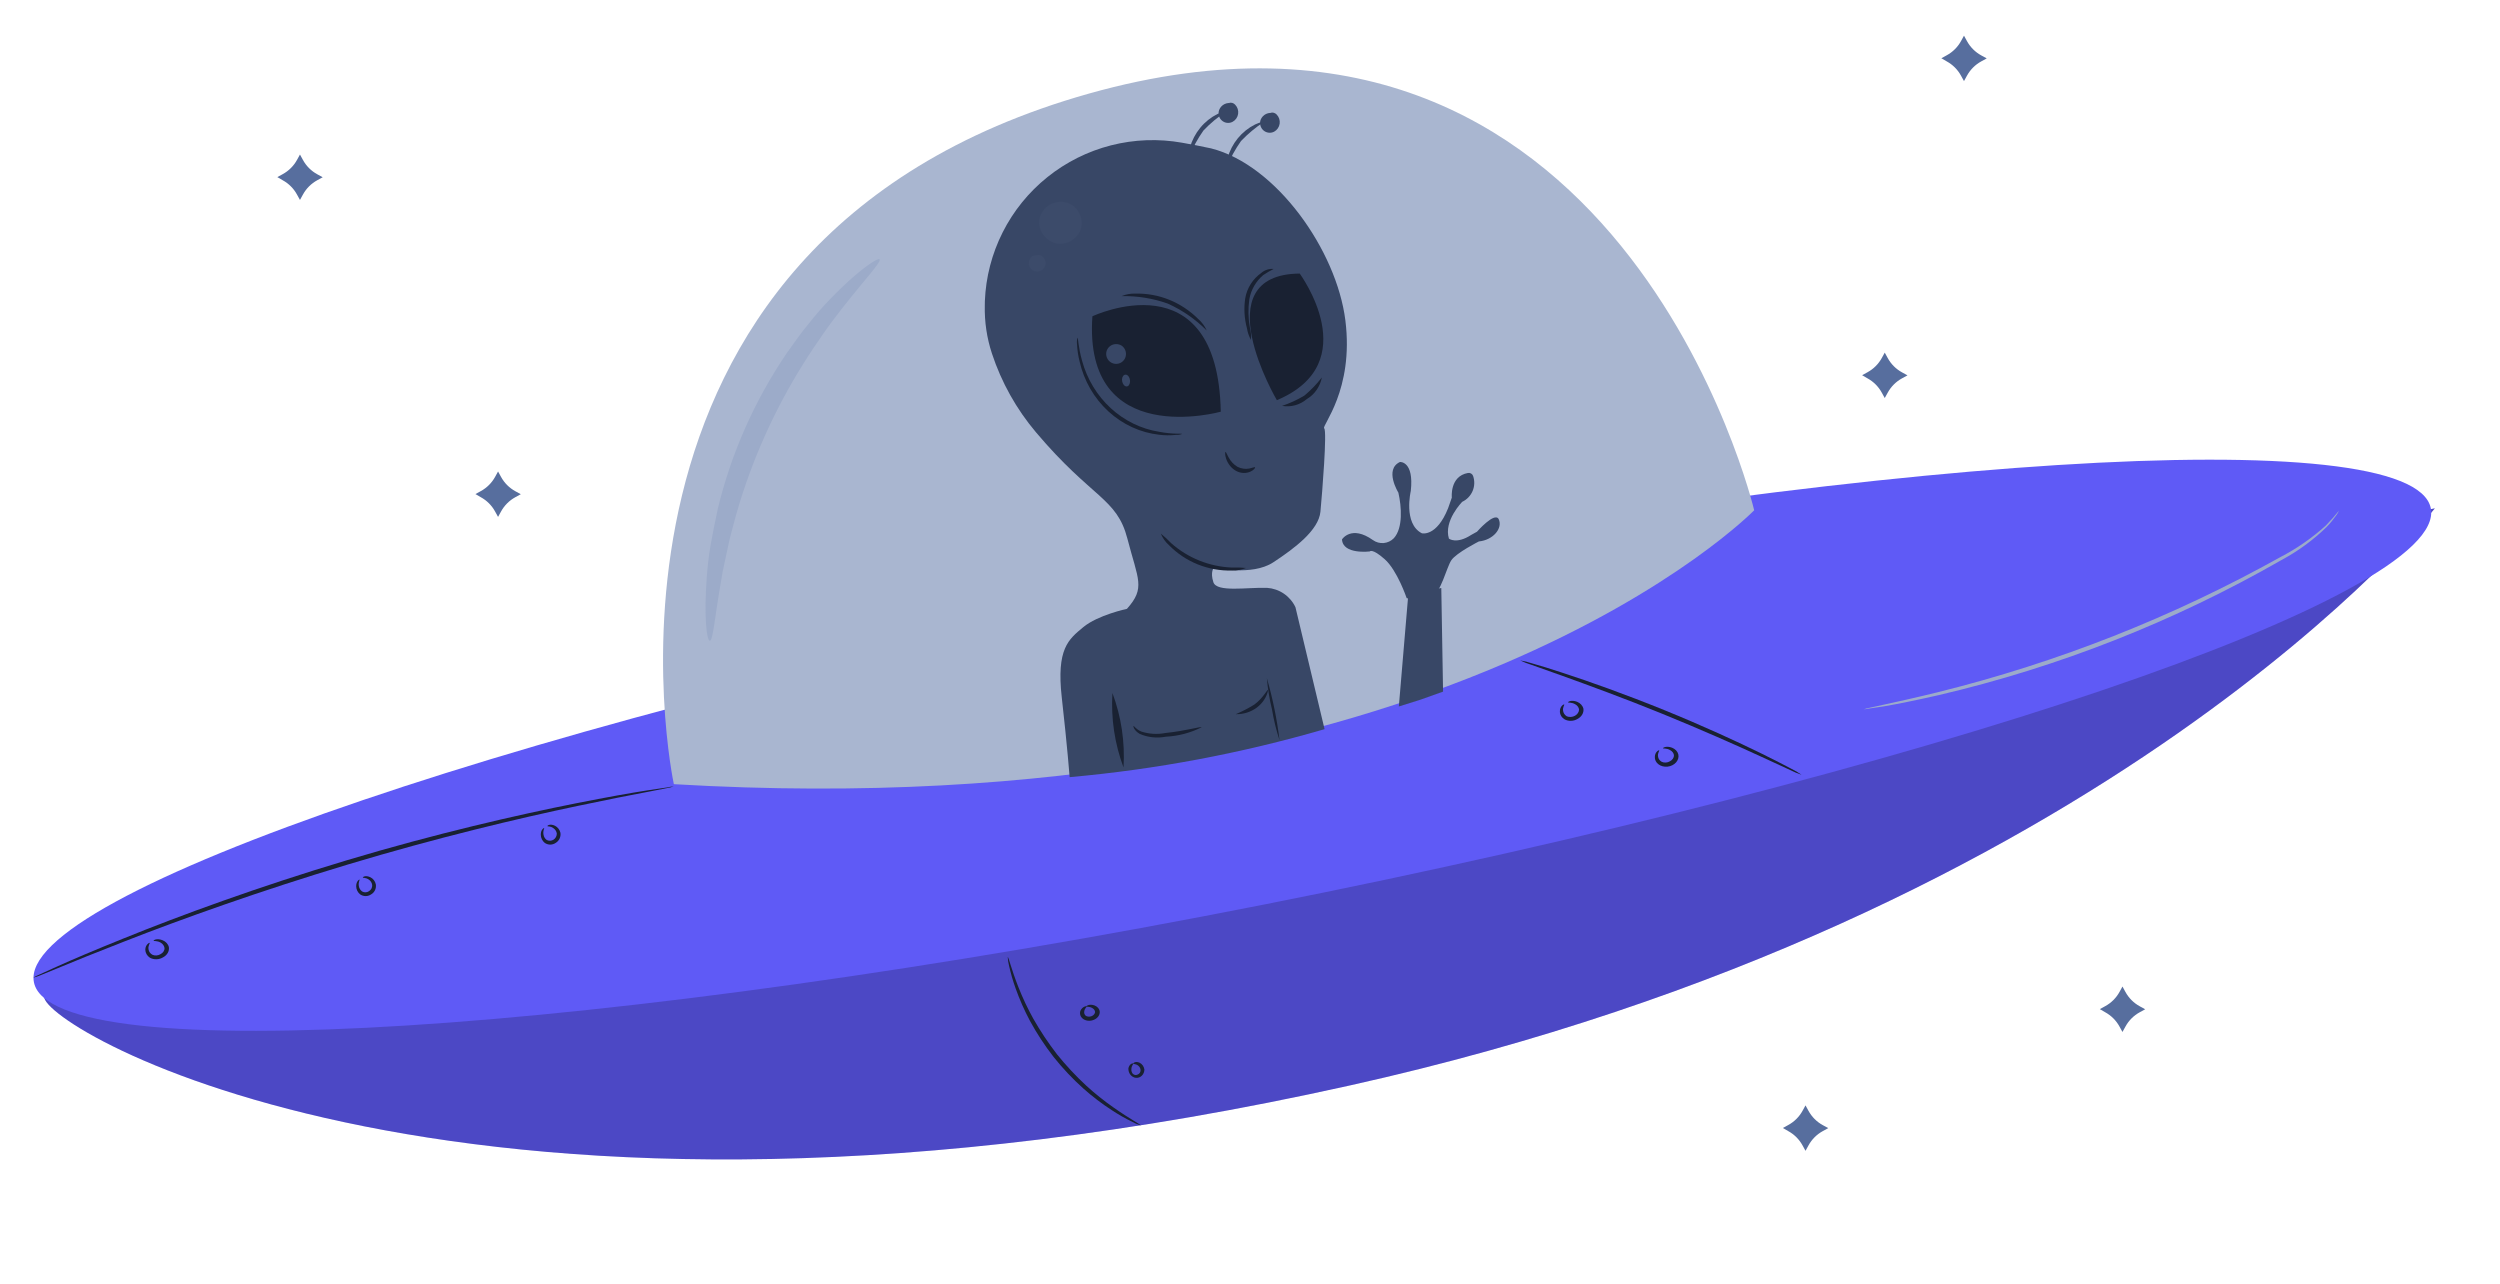
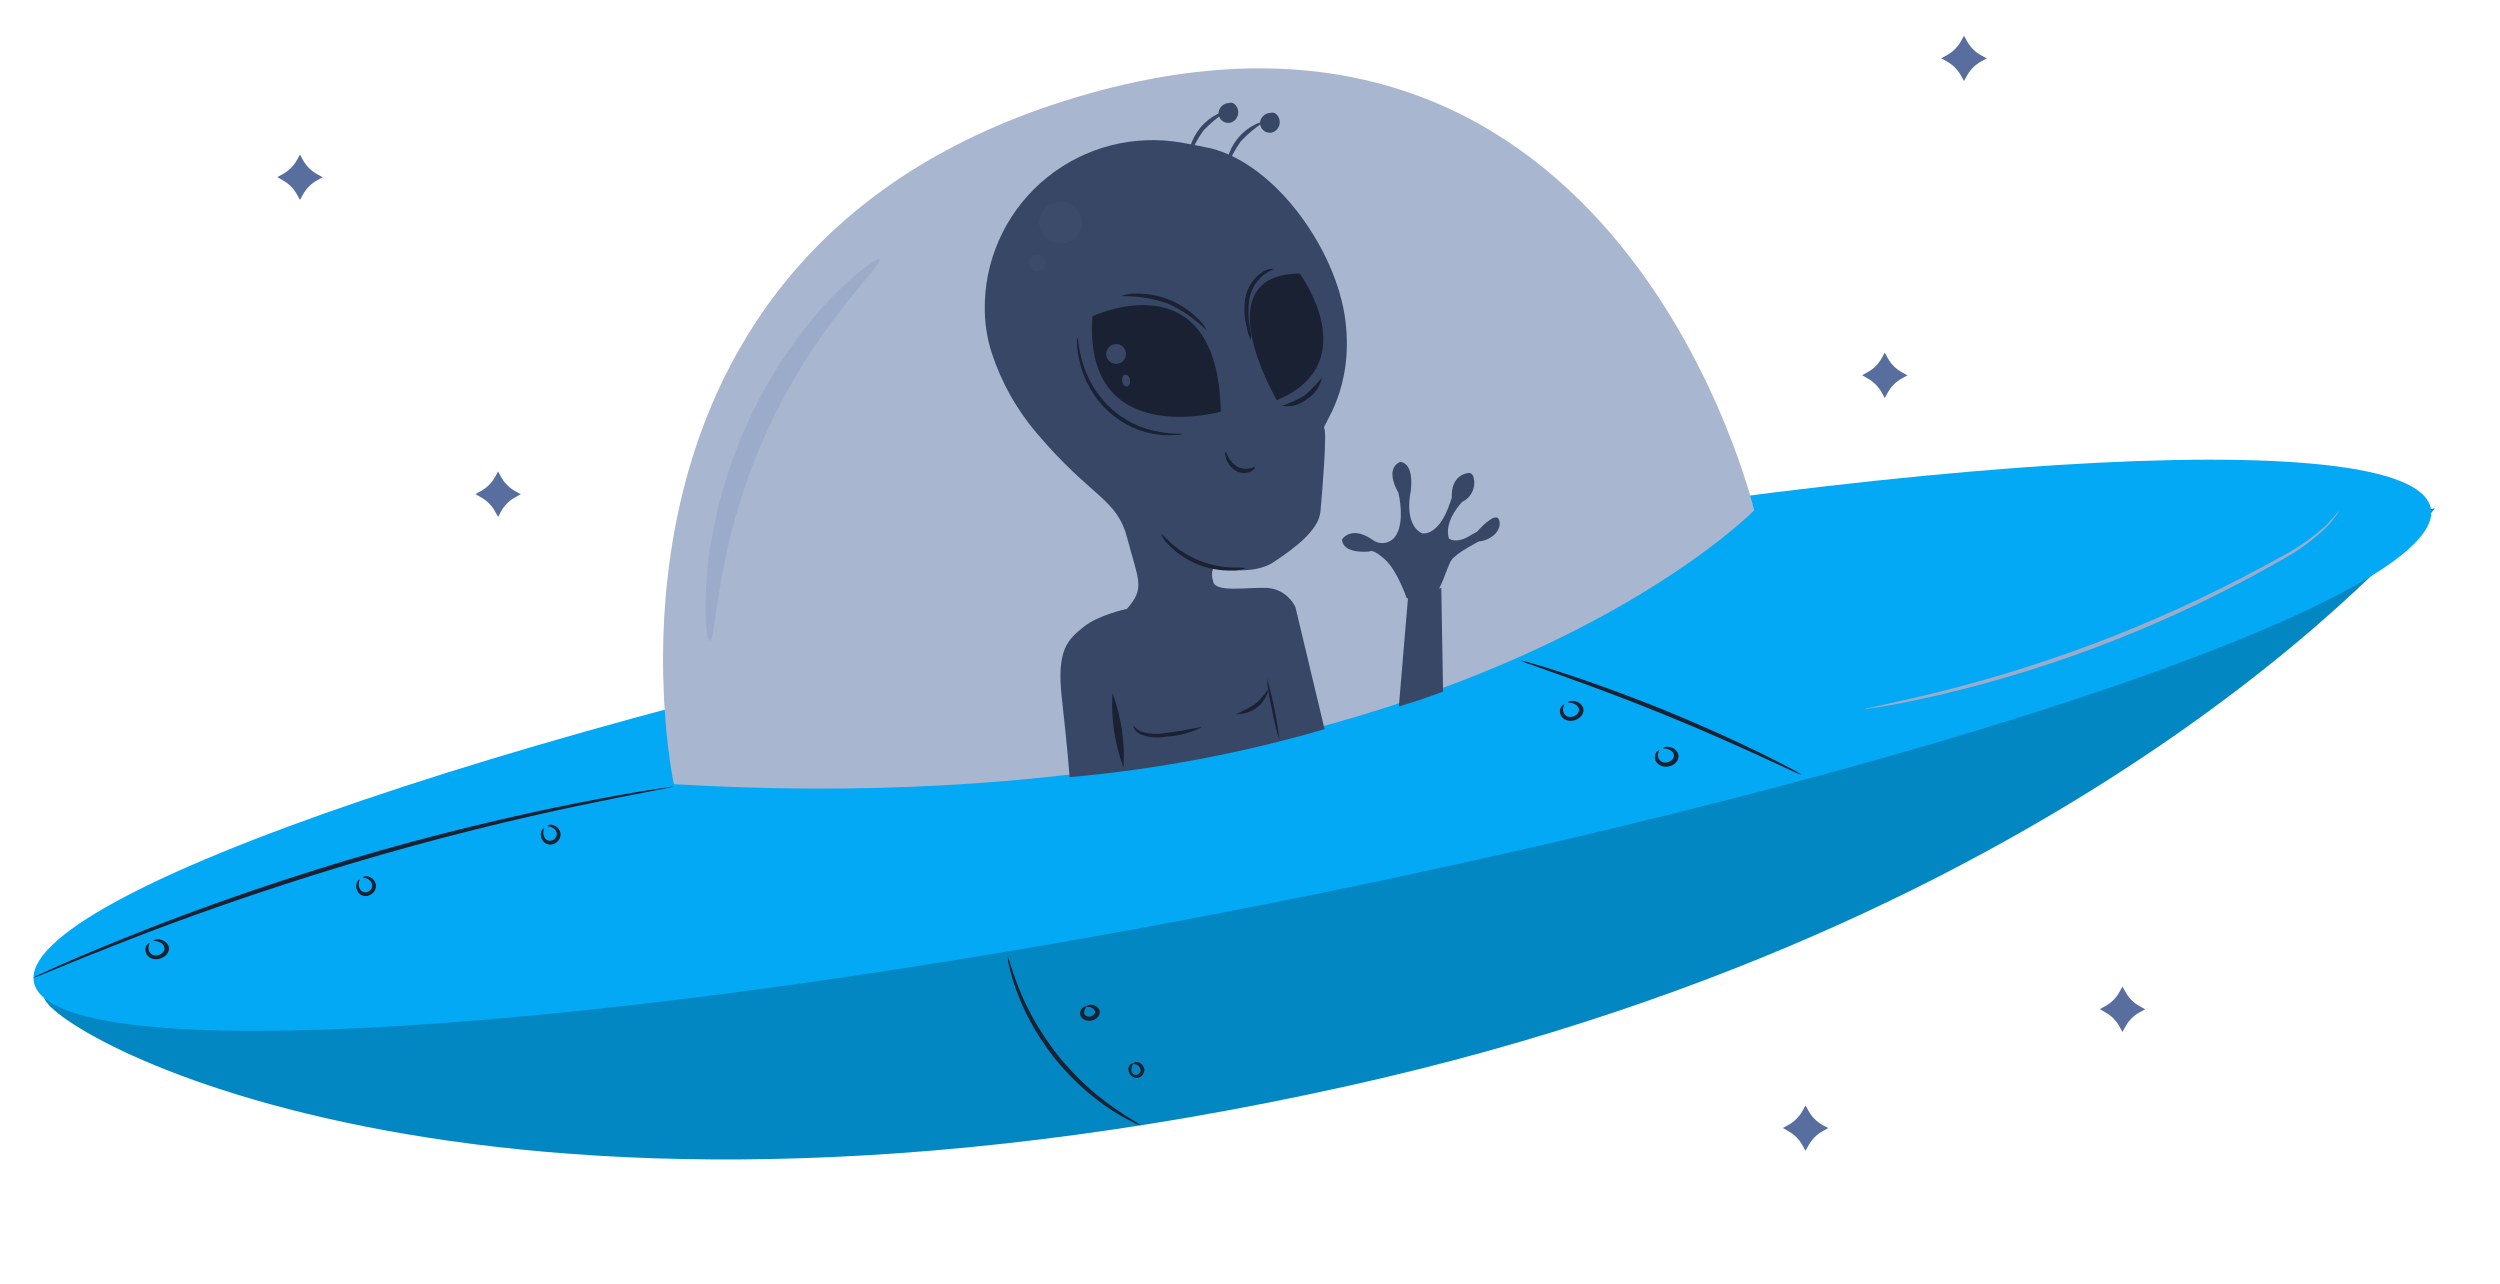
<svg xmlns="http://www.w3.org/2000/svg" width="631" height="324" viewbox="0 0 631 324" fill="none">
-   <path d="M11.139 251.506C10.397 259.2 117.384 323.723 340.77 273.954C532.729 231.211 614.553 128.305 614.553 128.305L11.139 251.506Z" fill="#5F5AF6" />
+   <path d="M11.139 251.506C10.397 259.2 117.384 323.723 340.77 273.954C532.729 231.211 614.553 128.305 614.553 128.305L11.139 251.506Z" fill="#03a9f4" />
  <path opacity="0.2" d="M11.139 251.506C10.397 259.2 117.384 323.723 340.77 273.954C532.729 231.211 614.553 128.305 614.553 128.305L11.139 251.506Z" fill="black" />
-   <path d="M319.006 228.313C486.063 195.277 617.93 150.496 613.534 128.289C609.14 106.084 470.151 114.861 303.091 147.897C136.034 180.932 4.169 225.713 8.563 247.92C12.957 270.125 151.948 261.346 319.006 228.313Z" fill="#5F5AF6" />
+   <path d="M319.006 228.313C486.063 195.277 617.93 150.496 613.534 128.289C609.14 106.084 470.151 114.861 303.091 147.897C136.034 180.932 4.169 225.713 8.563 247.92C12.957 270.125 151.948 261.346 319.006 228.313Z" fill="#03a9f4" />
  <path d="M170.078 197.925C170.078 197.925 140.689 61.425 274.861 23.617C409.033 -14.194 442.756 128.794 442.756 128.794C442.756 128.794 364.254 209.375 170.078 197.925Z" fill="#A9B6D0" />
  <path d="M222.005 65.449C222.561 66.037 218.345 70.422 212.372 78.058C210.903 79.963 209.278 82.054 207.673 84.405C206.067 86.758 204.323 89.272 202.682 91.935C195.354 103.661 189.701 116.347 185.882 129.629C185.058 132.717 184.207 135.627 183.661 138.392C183.114 141.154 182.425 143.776 182.083 146.143C180.403 155.66 179.98 161.716 179.166 161.717C178.349 161.715 177.647 155.623 178.394 145.575C178.593 143.086 178.862 140.365 179.371 137.485C179.878 134.606 180.521 131.523 181.201 128.293C184.599 114.307 190.485 101.044 198.577 89.132C200.5 86.447 202.277 83.867 204.182 81.612C205.863 79.475 207.652 77.426 209.542 75.471C216.421 68.311 221.601 64.92 222.005 65.449Z" fill="#9CABC9" />
  <path d="M590.373 128.868C590.193 129.283 589.965 129.673 589.695 130.033C588.953 131.093 588.131 132.09 587.235 133.019C583.832 136.328 579.986 139.139 575.809 141.373C548.78 156.866 519.663 168.34 489.363 175.442C483.473 176.789 478.818 177.707 475.573 178.271L471.78 178.835C471.341 178.932 470.897 178.998 470.448 179.033C470.867 178.86 471.308 178.74 471.756 178.674L475.491 177.852C478.754 177.141 483.453 176.115 489.23 174.683C519.361 167.21 548.373 155.763 575.519 140.638C579.686 138.485 583.556 135.797 587.037 132.641C588.214 131.442 589.328 130.183 590.373 128.868Z" fill="#9CABC9" />
  <path d="M287.908 284.052C287.198 283.846 286.514 283.556 285.872 283.189C284.057 282.318 282.303 281.322 280.624 280.21C278.107 278.588 275.723 276.773 273.49 274.781C270.758 272.34 268.238 269.676 265.959 266.813C263.71 263.929 261.701 260.868 259.955 257.656C258.552 255.027 257.347 252.297 256.349 249.491C255.666 247.602 255.109 245.671 254.676 243.709C254.488 242.996 254.379 242.264 254.352 241.526C254.55 241.497 255.225 244.531 257.051 249.165C258.129 251.898 259.385 254.558 260.81 257.129C262.588 260.258 264.586 263.257 266.788 266.108C269.043 268.914 271.503 271.55 274.147 273.999C276.321 275.991 278.627 277.837 281.049 279.525C285.175 282.449 287.999 283.857 287.908 284.052Z" fill="#192132" />
  <path d="M274.301 254.03C274.322 254.172 273.751 254.502 273.669 255.275C273.623 255.479 273.634 255.686 273.702 255.88C273.769 256.074 273.89 256.249 274.057 256.392C274.263 256.513 274.503 256.584 274.76 256.6C275.014 256.615 275.276 256.573 275.514 256.481C275.751 256.387 275.957 256.243 276.113 256.066C276.27 255.888 276.368 255.681 276.402 255.467C276.391 255.263 276.326 255.066 276.209 254.891C276.093 254.715 275.929 254.568 275.732 254.454C274.99 253.989 274.301 254.195 274.229 254.041C274.157 253.886 274.921 253.341 276.195 253.748C276.571 253.88 276.892 254.091 277.132 254.361C277.371 254.632 277.52 254.952 277.568 255.294C277.612 255.734 277.479 256.184 277.19 256.572C276.903 256.962 276.478 257.267 275.977 257.444C275.548 257.612 275.079 257.677 274.621 257.632C274.166 257.586 273.741 257.432 273.396 257.189C273.053 256.943 272.805 256.619 272.682 256.25C272.559 255.883 272.566 255.487 272.701 255.111C273.246 253.94 274.328 253.881 274.301 254.03Z" fill="#192132" />
  <path d="M286.037 268.481C286.06 268.636 285.617 268.946 285.56 269.807C285.536 270.023 285.556 270.247 285.621 270.457C285.684 270.669 285.787 270.863 285.926 271.028C286.097 271.192 286.308 271.299 286.531 271.33C286.756 271.36 286.98 271.315 287.177 271.199C287.387 271.121 287.57 270.971 287.697 270.772C287.825 270.573 287.891 270.334 287.888 270.087C287.869 269.868 287.806 269.658 287.704 269.469C287.601 269.279 287.462 269.115 287.297 268.989C286.665 268.454 286.1 268.63 286.037 268.481C285.975 268.333 286.583 267.752 287.654 268.241C287.969 268.399 288.243 268.639 288.452 268.941C288.661 269.242 288.797 269.595 288.85 269.967C288.842 270.261 288.779 270.552 288.666 270.817C288.555 271.083 288.392 271.319 288.192 271.514C287.994 271.706 287.76 271.855 287.503 271.945C287.247 272.037 286.976 272.07 286.707 272.043C286.436 272.02 286.171 271.933 285.928 271.794C285.685 271.658 285.47 271.465 285.292 271.238C285.116 271.007 284.982 270.741 284.9 270.458C284.819 270.174 284.788 269.875 284.814 269.58C285.157 268.321 286.054 268.321 286.037 268.481Z" fill="#192132" />
  <path d="M8.385 246.767C8.87 246.458 9.382 246.197 9.916 245.987L14.412 243.946C18.222 242.21 23.962 239.778 31.12 236.89C45.294 231.135 65.179 223.832 87.571 217.121C109.963 210.407 130.616 205.676 145.632 202.705C153.139 201.22 159.242 200.128 163.458 199.48L168.332 198.755C168.894 198.618 169.466 198.533 170.044 198.501C169.499 198.679 168.942 198.818 168.375 198.911L163.534 199.857C159.339 200.646 153.251 201.838 145.759 203.424C130.789 206.574 110.22 211.457 87.85 218.185C65.481 224.914 45.614 232.051 31.373 237.631C24.241 240.414 18.502 242.721 14.559 244.375L9.996 246.241C9.473 246.459 8.935 246.636 8.385 246.767Z" fill="#192132" />
  <path d="M454.707 195.552C453.748 195.247 452.817 194.86 451.926 194.397L444.464 190.96C438.16 188.054 429.407 184.167 419.597 180.174C409.788 176.18 400.802 172.911 394.253 170.546L386.504 167.795C385.536 167.503 384.596 167.131 383.688 166.685C384.688 166.847 385.672 167.09 386.632 167.415C388.504 167.941 391.193 168.748 394.495 169.846C401.115 172 410.175 175.219 420.005 179.207C429.833 183.198 438.567 187.229 444.79 190.287C447.897 191.837 450.411 193.113 452.116 194.025C453.024 194.459 453.89 194.968 454.707 195.552Z" fill="#192132" />
  <path d="M394.796 177.812C394.95 177.909 394.344 178.491 394.538 179.487C394.63 180.022 394.965 180.497 395.472 180.806C395.793 180.929 396.151 180.98 396.51 180.953C396.869 180.928 397.216 180.824 397.526 180.652C397.833 180.481 398.087 180.248 398.267 179.973C398.45 179.699 398.549 179.393 398.559 179.084C398.517 178.817 398.41 178.561 398.247 178.334C398.081 178.107 397.862 177.914 397.602 177.77C396.664 177.2 395.822 177.423 395.777 177.272C395.732 177.122 396.617 176.576 398.06 177.129C398.463 177.295 398.813 177.536 399.088 177.833C399.364 178.133 399.558 178.484 399.653 178.863C399.728 179.366 399.621 179.881 399.355 180.345C399.087 180.811 398.668 181.2 398.152 181.47C397.66 181.763 397.086 181.926 396.499 181.94C395.915 181.955 395.346 181.816 394.867 181.545C394.505 181.314 394.211 181.013 394.012 180.665C393.811 180.315 393.71 179.927 393.714 179.529C393.723 178.189 394.757 177.701 394.796 177.812Z" fill="#192132" />
  <path d="M137.362 209.025C137.38 209.142 137 209.693 137.184 210.673C137.222 210.942 137.315 211.198 137.455 211.429C137.596 211.661 137.78 211.86 137.999 212.014C138.269 212.153 138.571 212.217 138.873 212.2C139.175 212.186 139.466 212.092 139.72 211.926C139.977 211.762 140.184 211.533 140.327 211.259C140.471 210.987 140.544 210.68 140.538 210.37C140.496 210.104 140.399 209.851 140.258 209.624C140.114 209.397 139.928 209.201 139.709 209.053C138.908 208.44 138.211 208.662 138.169 208.509C138.126 208.359 138.856 207.835 140.077 208.423C140.42 208.596 140.721 208.843 140.959 209.152C141.197 209.458 141.367 209.814 141.453 210.195C141.528 210.697 141.454 211.209 141.24 211.663C141.026 212.117 140.685 212.494 140.259 212.745C139.852 213.027 139.372 213.179 138.879 213.179C138.386 213.178 137.902 213.026 137.492 212.741C137.187 212.499 136.94 212.187 136.767 211.834C136.596 211.479 136.502 211.09 136.496 210.695C136.473 209.375 137.324 208.894 137.362 209.025Z" fill="#192132" />
  <path d="M90.772 222.028C90.79 222.145 90.406 222.675 90.574 223.676C90.62 223.943 90.717 224.198 90.86 224.429C91.004 224.657 91.191 224.855 91.409 225.012C91.676 225.163 91.978 225.236 92.283 225.223C92.587 225.208 92.882 225.108 93.132 224.932C93.398 224.779 93.614 224.549 93.758 224.274C93.901 223.998 93.963 223.685 93.94 223.373C93.902 223.105 93.811 222.847 93.67 222.616C93.53 222.384 93.343 222.186 93.125 222.034C92.324 221.443 91.622 221.645 91.58 221.492C91.537 221.342 92.272 220.838 93.497 221.425C93.839 221.595 94.141 221.844 94.376 222.15C94.613 222.458 94.778 222.816 94.858 223.195C94.941 223.696 94.873 224.206 94.662 224.661C94.45 225.116 94.105 225.493 93.676 225.739C93.268 226.022 92.786 226.174 92.291 226.173C91.796 226.173 91.311 226.022 90.9 225.737C90.594 225.496 90.346 225.185 90.173 224.833C90.001 224.478 89.907 224.09 89.902 223.695C89.898 222.375 90.734 221.896 90.772 222.028Z" fill="#192132" />
  <path d="M37.78 237.985C37.909 238.083 37.304 238.665 37.498 239.661C37.538 239.931 37.645 240.186 37.811 240.413C37.977 240.64 38.196 240.831 38.456 240.977C38.77 241.123 39.13 241.187 39.495 241.161C39.86 241.135 40.211 241.02 40.511 240.83C40.833 240.673 41.101 240.44 41.278 240.162C41.458 239.884 41.544 239.571 41.523 239.26C41.433 238.724 41.095 238.249 40.589 237.94C39.651 237.37 38.785 237.599 38.762 237.444C38.739 237.291 39.604 236.748 41.051 237.32C41.454 237.482 41.805 237.723 42.079 238.025C42.349 238.325 42.536 238.677 42.623 239.057C42.7 239.554 42.598 240.066 42.334 240.528C42.069 240.988 41.652 241.376 41.14 241.643C40.645 241.938 40.065 242.103 39.475 242.117C38.885 242.131 38.31 241.995 37.827 241.721C37.472 241.483 37.185 241.181 36.986 240.833C36.787 240.485 36.681 240.099 36.673 239.705C36.705 238.362 37.74 237.871 37.78 237.985Z" fill="#192132" />
  <path d="M418.765 189.394C418.918 189.486 418.312 190.054 418.499 191.003C418.537 191.263 418.638 191.512 418.797 191.733C418.956 191.954 419.172 192.142 419.425 192.283C419.736 192.429 420.094 192.492 420.458 192.469C420.818 192.445 421.172 192.336 421.473 192.152C421.796 191.994 422.066 191.764 422.248 191.49C422.432 191.214 422.521 190.907 422.508 190.599C422.464 190.342 422.36 190.098 422.196 189.882C422.034 189.663 421.817 189.48 421.561 189.341C420.626 188.772 419.789 189.012 419.744 188.865C419.7 188.72 420.585 188.185 422.02 188.718C422.423 188.876 422.774 189.106 423.047 189.397C423.321 189.689 423.511 190.03 423.604 190.398C423.683 190.743 423.675 191.1 423.58 191.448C423.483 191.798 423.302 192.128 423.047 192.422C422.792 192.715 422.469 192.961 422.097 193.147C421.727 193.333 421.32 193.453 420.9 193.5C420.479 193.546 420.057 193.518 419.659 193.415C419.262 193.314 418.9 193.142 418.598 192.91C418.293 192.679 418.053 192.394 417.896 192.074C417.737 191.754 417.665 191.404 417.681 191.049C417.694 189.765 418.724 189.266 418.765 189.394Z" fill="#192132" />
  <path d="M298.363 36.022C292.405 34.961 286.288 35.187 280.423 36.684C274.56 38.181 269.083 40.917 264.367 44.704C259.648 48.489 255.799 53.241 253.076 58.637C250.353 64.033 248.818 69.949 248.58 75.984L248.563 77.107C248.47 81.222 249.079 85.322 250.366 89.229C252.762 96.506 256.534 103.253 261.478 109.106C275.66 125.9 281.874 125.587 284.559 135.972C287.247 146.358 289.176 148.37 284.439 153.673C284.439 153.673 277.088 155.235 273.403 158.304C269.721 161.375 266.596 163.673 267.997 176.1C269.396 188.529 269.98 196.153 269.98 196.153C291.77 194.208 313.319 190.151 334.323 184.04L326.973 153.268C326.325 151.888 325.317 150.706 324.057 149.845C322.795 148.984 321.327 148.476 319.803 148.373C314.721 148.213 307.115 149.568 306.256 146.948C305.397 144.329 306.399 143.245 306.399 143.245C306.399 143.245 315.932 145.509 321.373 141.932C326.814 138.355 332.829 133.819 333.276 129.154C333.725 124.489 334.985 108.693 334.225 108.115C333.468 107.536 341.787 98.504 339.573 80.867C337.358 63.228 322.2 41.654 305.691 37.455C303.151 36.912 300.708 36.433 298.363 36.022Z" fill="#384766" />
  <path d="M275.721 79.831C275.721 79.831 307.362 64.83 308.123 103.913C308.123 103.913 273.352 113.635 275.721 79.831Z" fill="#192132" />
  <path d="M322.281 101.004C322.281 101.004 303.583 69.238 328.059 69.046C328.074 69.145 344.709 91.575 322.281 101.004Z" fill="#192132" />
  <path d="M373.263 136.662C373.263 136.662 367.553 139.552 366.316 141.409C365.078 143.267 363.72 149.552 361.363 150.637C359.32 151.28 357.149 151.399 355.049 150.983C355.049 150.983 352.673 143.95 349.491 141.137C346.309 138.325 345.74 139.185 345.74 139.185C345.74 139.185 338.928 140.034 338.72 136.147C338.72 136.147 341.053 132.433 346.522 136.313C347.309 136.881 348.275 137.147 349.244 137.063C350.211 136.978 351.117 136.549 351.796 135.854C354.156 133.28 353.759 127.868 352.948 124.337C352.948 124.337 349.315 118.489 353.353 116.603C353.353 116.603 356.936 116.335 356.082 123.931C356.082 123.931 354.132 132.16 358.874 134.597C358.874 134.597 362.585 135.598 365.506 128.263L366.439 125.596C366.439 125.596 365.864 120.211 370.51 119.378C370.779 119.327 371.059 119.375 371.296 119.511C371.535 119.648 371.716 119.864 371.806 120.123C372.24 121.355 372.199 122.703 371.695 123.908C371.192 125.114 370.257 126.091 369.074 126.652C369.074 126.652 364.322 131.44 365.707 135.95C365.707 135.95 367.589 137.446 371.34 135.009L372.796 134.201C372.796 134.201 377.22 129.135 378.255 131.002C379.378 133.323 376.876 136.309 373.263 136.662Z" fill="#384766" />
  <path d="M355.479 149.73L353.066 178.317L358.575 176.584L364.229 174.566L363.783 148.415L355.479 149.73Z" fill="#384766" />
  <g opacity="0.2">
    <path opacity="0.2" d="M266.864 51.031C265.647 51.209 264.528 51.8 263.691 52.702C262.856 53.606 262.354 54.766 262.268 55.994C262.274 57.25 262.701 58.469 263.48 59.454C264.259 60.442 265.346 61.14 266.567 61.438C267.809 61.663 269.091 61.456 270.204 60.857C271.316 60.256 272.192 59.297 272.687 58.134C273.111 56.945 273.11 55.645 272.685 54.456C272.262 53.265 271.438 52.258 270.356 51.606C269.667 51.226 268.901 51.002 268.116 50.952C267.332 50.901 266.543 51.022 265.809 51.308" fill="#9CABC9" />
  </g>
  <path d="M281.554 86.853C280.986 86.882 280.447 87.108 280.02 87.49C279.596 87.872 279.315 88.389 279.222 88.955C279.137 89.553 279.267 90.162 279.589 90.671C279.909 91.181 280.401 91.56 280.976 91.736C281.547 91.912 282.164 91.876 282.711 91.636C283.261 91.394 283.704 90.961 283.962 90.418C284.211 89.881 284.266 89.275 284.118 88.702C283.971 88.129 283.632 87.624 283.156 87.275C282.854 87.069 282.51 86.932 282.15 86.875C281.791 86.818 281.421 86.843 281.073 86.947" fill="#384766" />
  <path d="M284.065 94.575C283.837 94.573 283.625 94.692 283.465 94.911C283.307 95.126 283.209 95.429 283.19 95.768C283.188 96.12 283.264 96.477 283.41 96.786C283.556 97.091 283.761 97.325 283.993 97.446C284.224 97.571 284.465 97.571 284.675 97.45C284.887 97.328 285.052 97.094 285.142 96.786C285.22 96.534 285.244 96.246 285.21 95.951C285.174 95.659 285.083 95.378 284.946 95.144C284.811 94.909 284.636 94.734 284.445 94.636C284.254 94.541 284.054 94.529 283.873 94.604" fill="#384766" />
  <g opacity="0.2">
    <path opacity="0.2" d="M260.763 64.551C260.325 64.793 259.988 65.18 259.809 65.644C259.628 66.109 259.617 66.622 259.777 67.094C259.936 67.566 260.255 67.968 260.68 68.229C261.107 68.489 261.61 68.591 262.103 68.517C262.595 68.444 263.048 68.2 263.379 67.827C263.71 67.454 263.9 66.977 263.915 66.479C263.931 65.981 263.771 65.493 263.463 65.101C263.154 64.709 262.718 64.437 262.232 64.333" fill="#9CABC9" />
  </g>
  <path d="M298.352 109.536C297.863 109.718 297.341 109.796 296.818 109.764C295.406 109.921 293.979 109.911 292.566 109.729C287.827 109.2 283.343 107.134 279.745 103.825C276.147 100.517 273.612 96.127 272.494 91.272C272.13 89.826 271.91 88.347 271.837 86.857C271.772 86.312 271.812 85.761 271.953 85.236C272.147 85.207 272.118 87.541 273.121 91.076C274.381 95.687 276.891 99.833 280.343 103.012C283.797 106.191 288.047 108.264 292.573 108.982C296.07 109.667 298.344 109.349 298.352 109.536Z" fill="#192132" />
  <path d="M304.577 83.417C301.712 80.56 298.377 78.257 294.728 76.621C290.975 75.29 287.024 74.655 283.068 74.748C284.178 74.277 285.374 74.059 286.578 74.106C289.482 74.033 292.378 74.559 295.094 75.654C297.811 76.749 300.293 78.389 302.395 80.481C303.325 81.282 304.07 82.286 304.577 83.417Z" fill="#192132" />
  <path d="M315.751 85.799C315.234 84.886 314.888 83.887 314.73 82.854C314.065 80.395 313.916 77.829 314.294 75.306C314.507 74.022 314.983 72.787 315.687 71.679C316.391 70.568 317.313 69.606 318.401 68.845C318.822 68.49 319.31 68.221 319.839 68.055C320.368 67.89 320.924 67.832 321.476 67.881C320.568 68.346 319.687 68.863 318.84 69.426C316.992 70.999 315.754 73.143 315.339 75.494C314.995 77.898 315.042 80.337 315.479 82.723C315.742 83.725 315.833 84.766 315.751 85.799Z" fill="#192132" />
  <path d="M333.637 95.271C333.415 96.41 332.963 97.485 332.309 98.424C331.657 99.363 330.819 100.145 329.85 100.722C328.988 101.453 327.982 101.984 326.904 102.283C325.822 102.579 324.693 102.637 323.584 102.447C325.546 101.79 327.435 100.92 329.219 99.854C330.848 98.497 332.328 96.961 333.637 95.271Z" fill="#192132" />
  <path d="M316.794 117.971C316.813 118.102 316.511 118.619 315.657 119.016C315.09 119.276 314.478 119.399 313.86 119.377C313.239 119.356 312.624 119.19 312.047 118.89C311.472 118.587 310.948 118.158 310.506 117.625C310.062 117.09 309.712 116.465 309.472 115.781C309.125 114.732 309.217 114.068 309.328 114.052C309.44 114.035 309.642 114.633 310.084 115.421C310.631 116.452 311.415 117.287 312.343 117.825C313.297 118.301 314.335 118.451 315.334 118.255C316.236 118.054 316.712 117.803 316.794 117.971Z" fill="#192132" />
  <path d="M314.502 143.351C313.375 143.82 312.156 144.043 310.933 144.001C307.98 144.08 305.042 143.55 302.309 142.451C299.577 141.348 297.108 139.701 295.058 137.606C294.147 136.803 293.44 135.803 292.993 134.679C293.911 135.425 294.779 136.229 295.591 137.086C299.825 140.847 305.263 143.029 310.965 143.253C312.144 143.206 313.327 143.241 314.502 143.351Z" fill="#192132" />
  <path d="M283.574 193.707C281.326 187.657 280.389 181.356 280.779 174.914C283.026 180.964 283.963 187.264 283.574 193.707Z" fill="#192132" />
  <path d="M303.295 183.558C300.523 184.963 297.434 185.78 294.285 185.941C292.013 186.378 289.673 186.125 287.653 185.225C286.132 184.334 285.987 183.22 286.112 183.22C286.239 183.219 286.676 184.033 288.049 184.636C289.987 185.275 292.118 185.404 294.187 185.004C299.224 184.493 303.194 183.299 303.295 183.558Z" fill="#192132" />
  <path d="M322.953 186.819C322.135 184.329 321.496 181.731 321.054 179.083C320.415 176.485 319.976 173.815 319.749 171.14C321.228 176.225 322.308 181.504 322.956 186.839L322.953 186.819Z" fill="#192132" />
  <path d="M320.091 174.13C319.745 175.877 318.724 177.465 317.217 178.594C315.708 179.722 313.82 180.315 311.904 180.261C313.525 179.573 315.086 178.765 316.573 177.848C318.866 176.162 319.791 174.026 320.091 174.13Z" fill="#192132" />
  <path d="M318.993 30.797C316.899 32.163 314.967 33.773 313.235 35.593C311.778 37.649 310.562 39.876 309.615 42.228C309.496 42.246 309.475 41.286 309.84 39.889C310.353 38.059 311.232 36.359 312.426 34.901C313.619 33.443 315.1 32.258 316.773 31.421C318.073 30.807 318.953 30.676 318.993 30.797Z" fill="#384766" />
  <path d="M321.58 28.634C320.92 28.416 320.202 28.459 319.571 28.754C318.942 29.051 318.446 29.576 318.185 30.228C318.022 30.693 318.003 31.197 318.128 31.675C318.252 32.154 318.519 32.582 318.89 32.907C319.26 33.231 319.719 33.434 320.204 33.491C320.691 33.549 321.182 33.456 321.615 33.224C321.98 33.021 322.295 32.734 322.532 32.388C322.771 32.04 322.924 31.642 322.985 31.224C323.043 30.806 323.007 30.378 322.878 29.977C322.746 29.574 322.524 29.209 322.231 28.907C322.037 28.699 321.791 28.546 321.517 28.467C321.244 28.39 320.956 28.387 320.683 28.46" fill="#384766" />
  <path d="M309.503 28.169C307.402 29.522 305.469 31.126 303.745 32.95C302.285 35.011 301.07 37.241 300.126 39.595C300.005 39.613 299.988 38.671 300.33 37.256C300.851 35.418 301.741 33.712 302.944 32.251C304.138 30.791 305.624 29.604 307.299 28.77C308.501 28.173 309.465 28.05 309.503 28.169Z" fill="#384766" />
  <path d="M311.101 26.133C310.438 25.915 309.72 25.963 309.09 26.263C308.463 26.562 307.971 27.092 307.714 27.745C307.546 28.211 307.523 28.717 307.649 29.198C307.771 29.68 308.039 30.11 308.41 30.433C308.782 30.757 309.242 30.96 309.73 31.012C310.215 31.064 310.707 30.966 311.135 30.728C311.5 30.527 311.815 30.243 312.051 29.896C312.29 29.55 312.445 29.154 312.503 28.736C312.564 28.32 312.528 27.893 312.397 27.492C312.265 27.091 312.046 26.726 311.752 26.426C311.561 26.212 311.315 26.056 311.042 25.977C310.769 25.895 310.48 25.898 310.206 25.979" fill="#384766" />
  <path d="M495.711 9L496.456 10.362C497.292 11.897 498.553 13.158 500.088 13.994L501.45 14.739L500.088 15.483C498.553 16.319 497.292 17.58 496.456 19.115L495.711 20.468L494.967 19.115C494.131 17.58 492.87 16.319 491.335 15.483L490 14.702L491.353 13.958C492.888 13.122 494.149 11.861 494.985 10.326L495.711 9Z" fill="#576E9E" />
  <path d="M125.711 119L126.456 120.362C127.292 121.897 128.553 123.158 130.088 123.994L131.45 124.738L130.088 125.483C128.553 126.319 127.292 127.58 126.456 129.115L125.711 130.468L124.967 129.115C124.131 127.58 122.87 126.319 121.335 125.483L120 124.702L121.353 123.958C122.888 123.122 124.149 121.861 124.985 120.326L125.711 119Z" fill="#576E9E" />
  <path d="M535.711 249L536.456 250.362C537.292 251.897 538.553 253.158 540.088 253.994L541.45 254.738L540.088 255.483C538.553 256.319 537.292 257.58 536.456 259.115L535.711 260.468L534.967 259.115C534.131 257.58 532.87 256.319 531.335 255.483L530 254.702L531.353 253.958C532.888 253.122 534.149 251.861 534.985 250.326L535.711 249Z" fill="#576E9E" />
  <path d="M455.711 279L456.456 280.362C457.292 281.897 458.553 283.158 460.088 283.994L461.45 284.738L460.088 285.483C458.553 286.319 457.292 287.58 456.456 289.115L455.711 290.468L454.967 289.115C454.131 287.58 452.87 286.319 451.335 285.483L450 284.702L451.353 283.958C452.888 283.122 454.149 281.861 454.985 280.326L455.711 279Z" fill="#576E9E" />
  <path d="M475.711 89L476.456 90.362C477.292 91.897 478.553 93.158 480.088 93.994L481.45 94.739L480.088 95.483C478.553 96.319 477.292 97.58 476.456 99.115L475.711 100.468L474.967 99.115C474.131 97.58 472.87 96.319 471.335 95.483L470 94.702L471.353 93.958C472.888 93.122 474.149 91.861 474.985 90.326L475.711 89Z" fill="#576E9E" />
  <path d="M75.711 39L76.456 40.362C77.292 41.897 78.553 43.158 80.088 43.994L81.45 44.739L80.088 45.483C78.553 46.319 77.292 47.58 76.456 49.115L75.711 50.468L74.967 49.115C74.131 47.58 72.87 46.319 71.335 45.483L70 44.702L71.353 43.958C72.888 43.122 74.149 41.861 74.985 40.326L75.711 39Z" fill="#576E9E" />
</svg>
